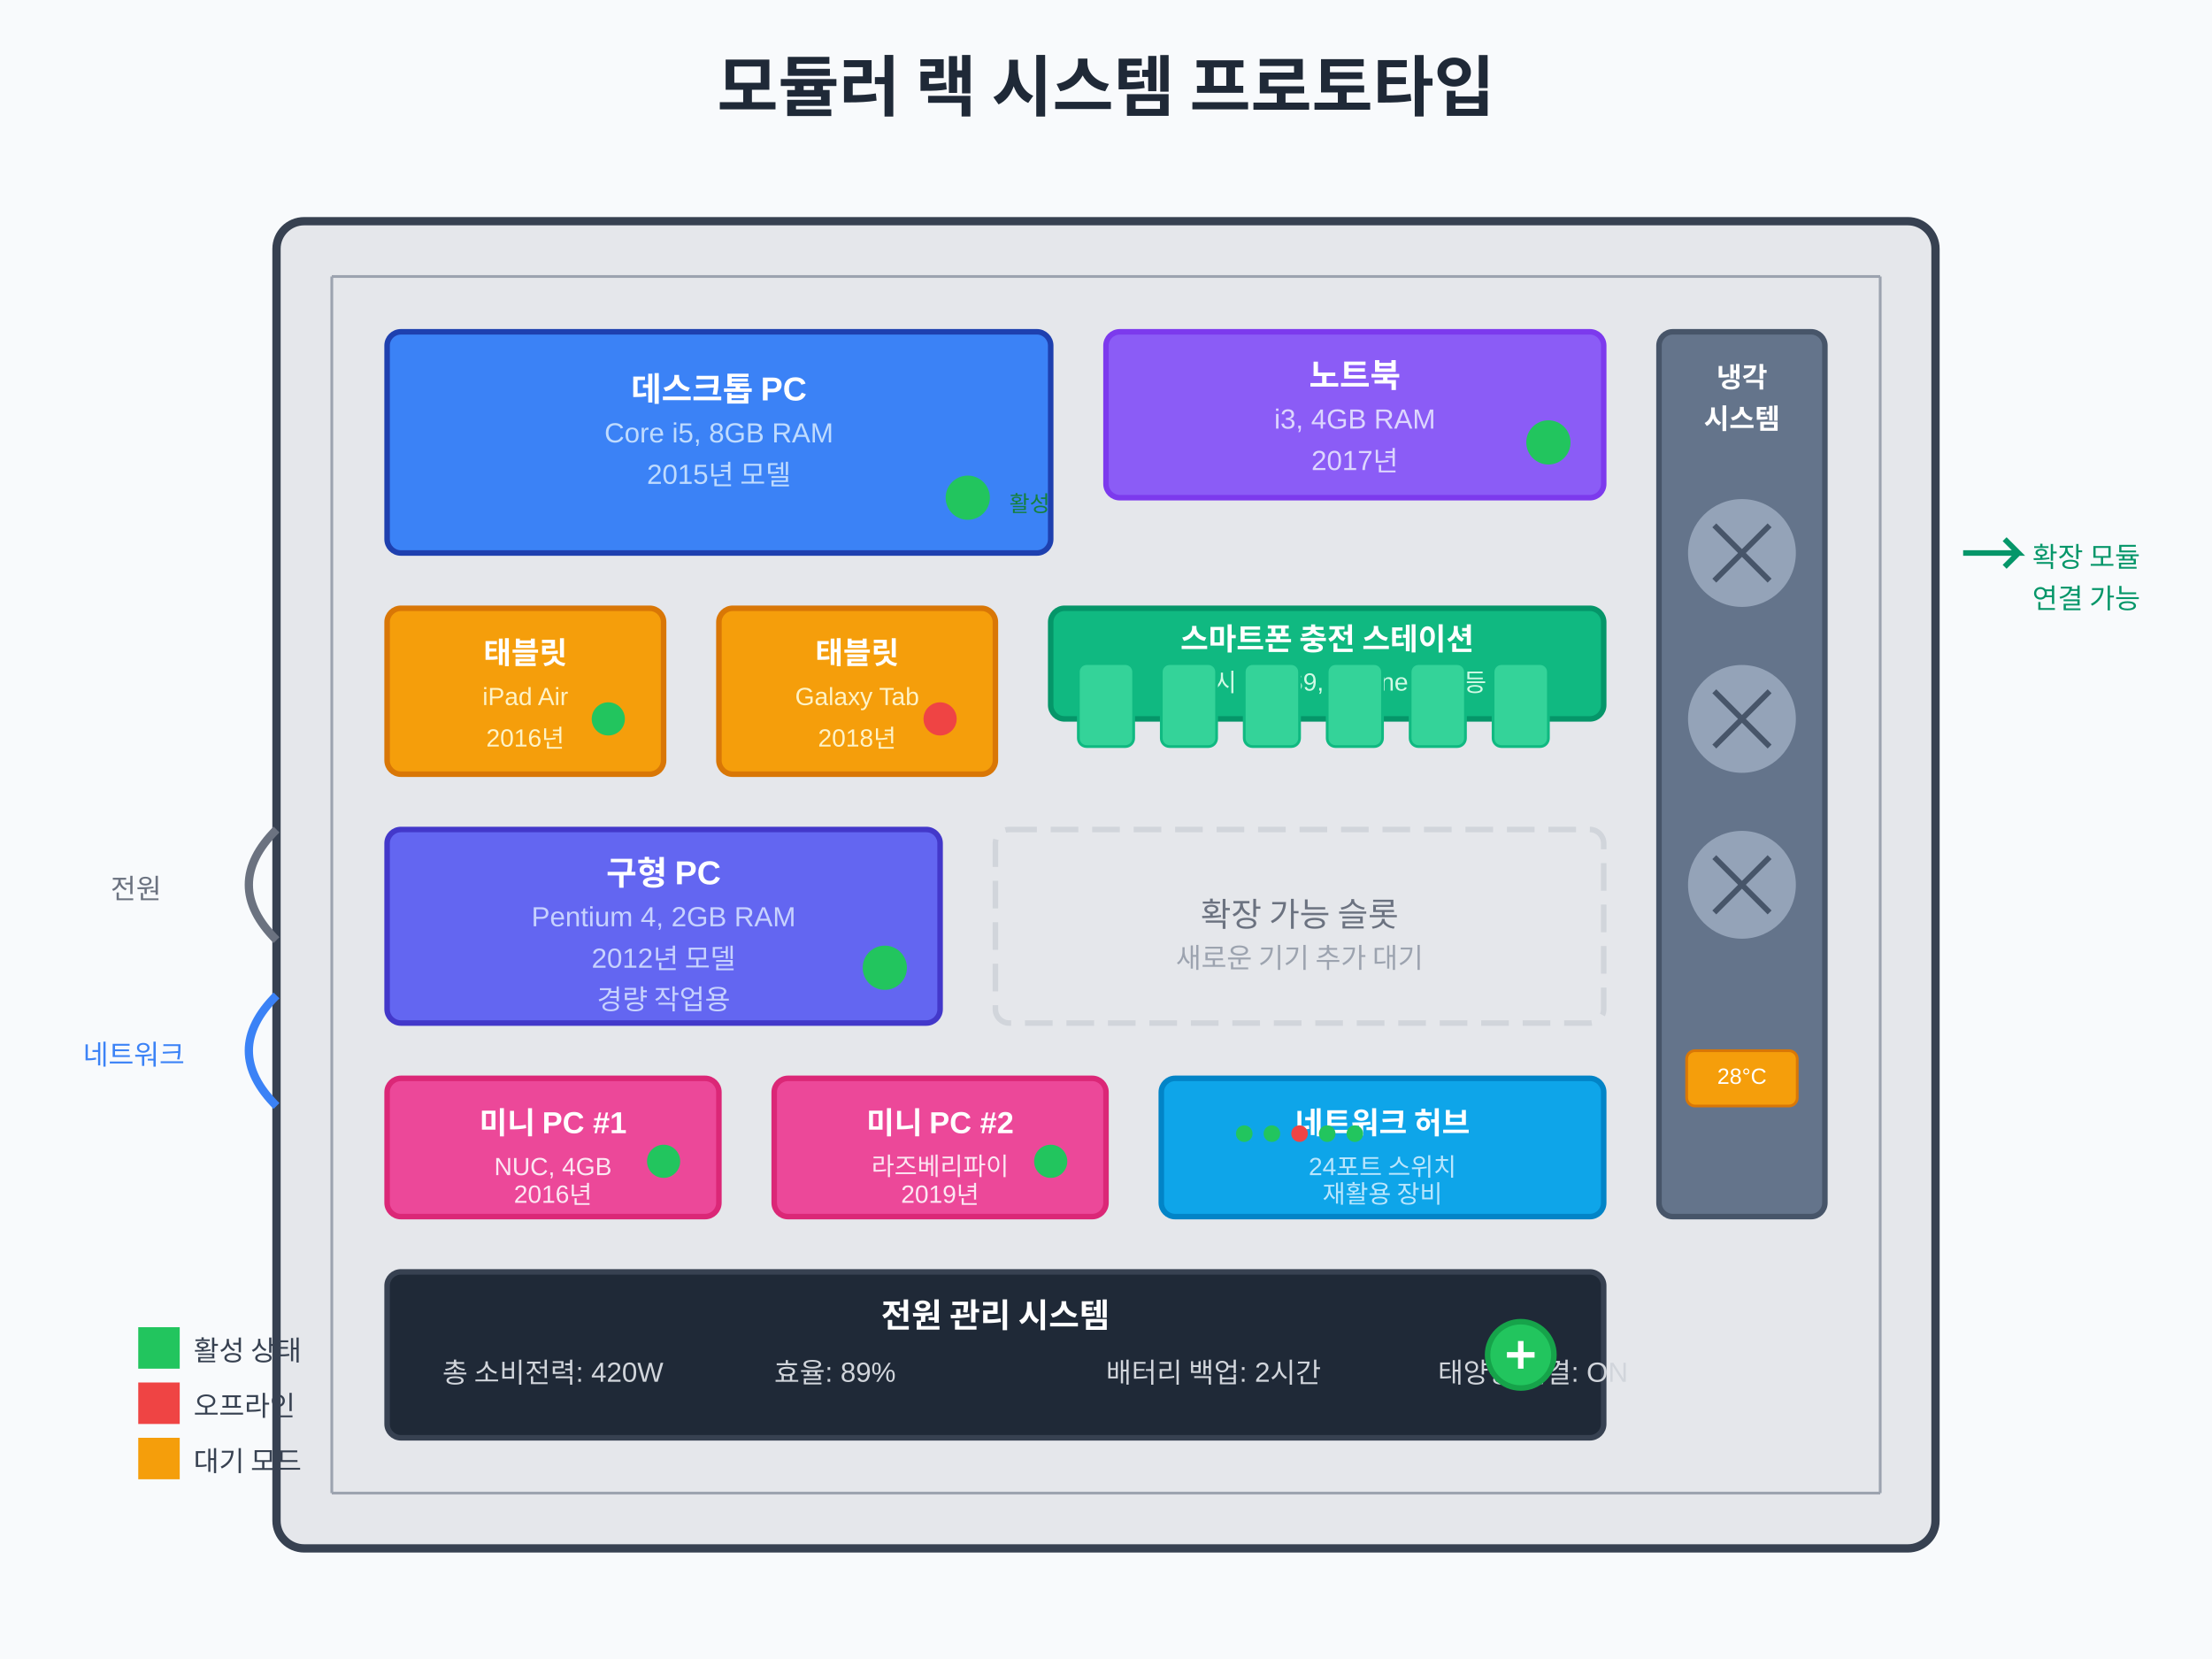
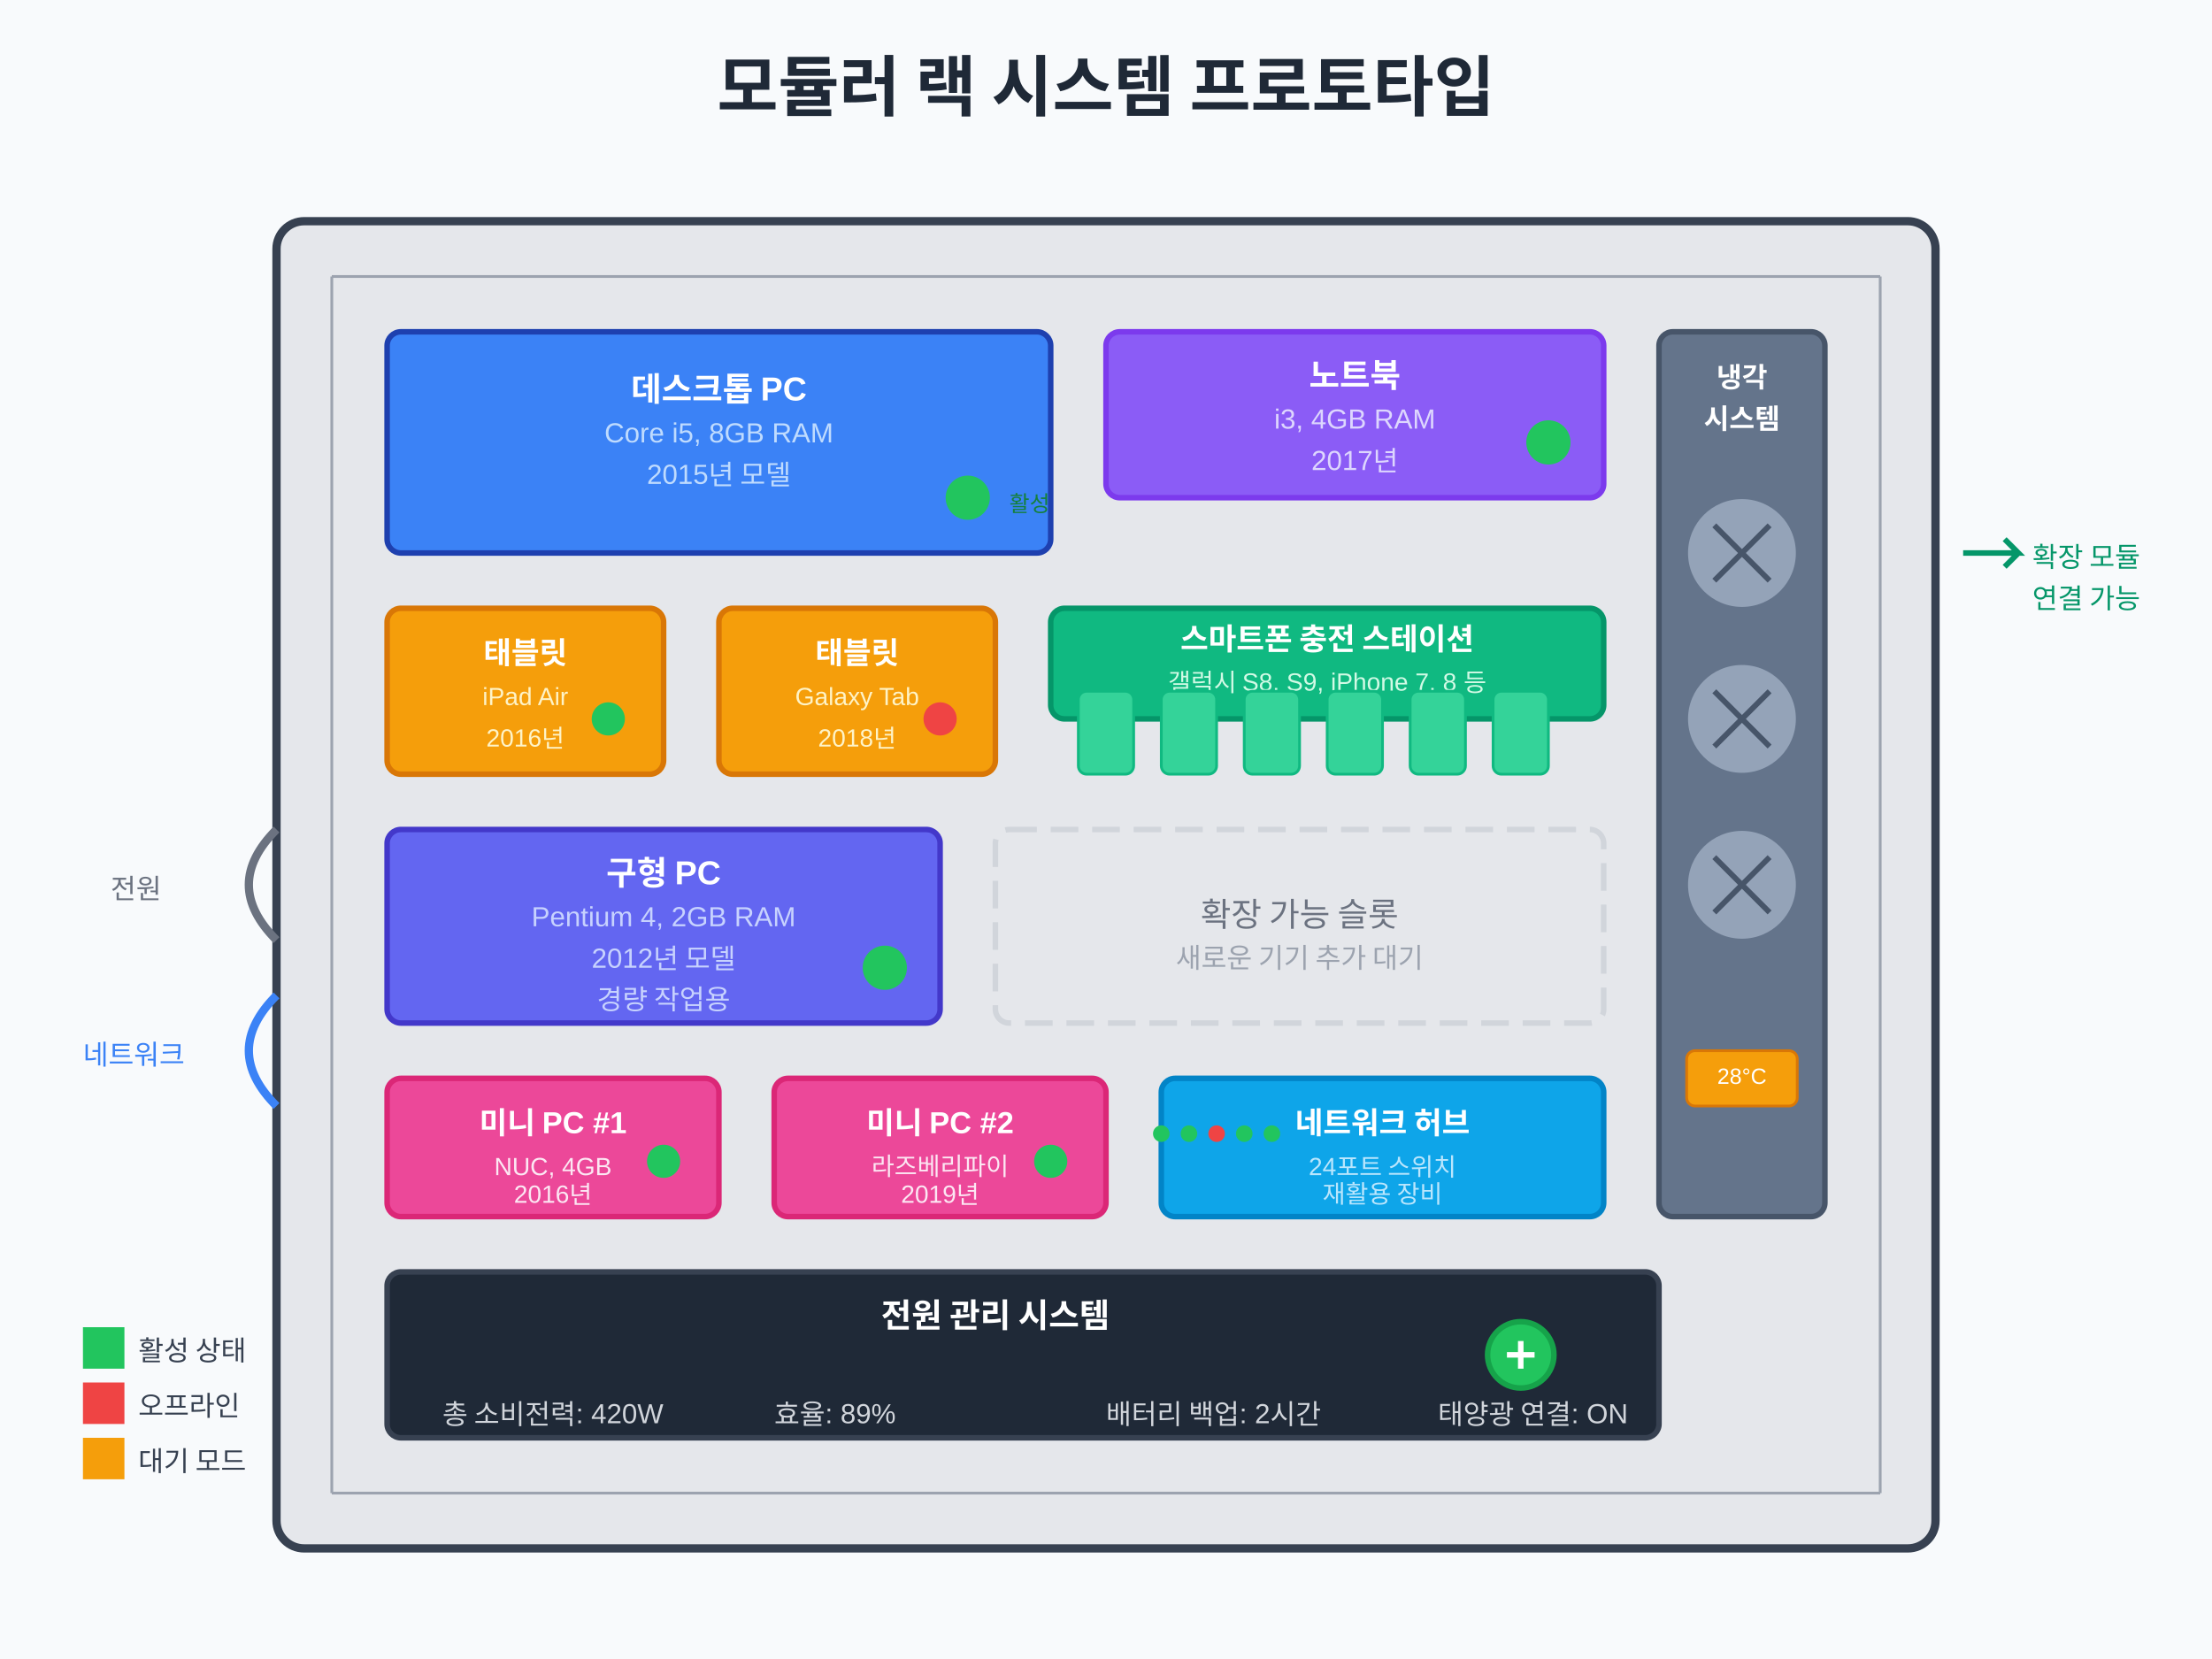
<svg xmlns="http://www.w3.org/2000/svg" viewBox="0 0 800 600">
  <rect x="0" y="0" width="800" height="600" fill="#f8fafc" />
  <text x="400" y="40" font-family="Arial, sans-serif" font-size="24" font-weight="bold" text-anchor="middle" fill="#1f2937">모듈러 랙 시스템 프로토타입</text>
  <rect x="100" y="80" width="600" height="480" rx="10" ry="10" fill="#e5e7eb" stroke="#374151" stroke-width="3" />
  <line x1="120" y1="100" x2="680" y2="100" stroke="#9ca3af" stroke-width="1" />
  <line x1="120" y1="540" x2="680" y2="540" stroke="#9ca3af" stroke-width="1" />
  <line x1="120" y1="100" x2="120" y2="540" stroke="#9ca3af" stroke-width="1" />
  <line x1="680" y1="100" x2="680" y2="540" stroke="#9ca3af" stroke-width="1" />
  <rect x="140" y="120" width="240" height="80" rx="5" ry="5" fill="#3b82f6" stroke="#1e40af" stroke-width="2" />
  <text x="260" y="145" font-family="Arial, sans-serif" font-size="12" font-weight="bold" text-anchor="middle" fill="white">데스크톱 PC</text>
  <text x="260" y="160" font-family="Arial, sans-serif" font-size="10" text-anchor="middle" fill="#bfdbfe">Core i5, 8GB RAM</text>
  <text x="260" y="175" font-family="Arial, sans-serif" font-size="10" text-anchor="middle" fill="#bfdbfe">2015년 모델</text>
  <circle cx="350" cy="180" r="8" fill="#22c55e" />
  <text x="365" y="185" font-family="Arial, sans-serif" font-size="8" fill="#15803d">활성</text>
  <rect x="400" y="120" width="180" height="60" rx="5" ry="5" fill="#8b5cf6" stroke="#7c3aed" stroke-width="2" />
  <text x="490" y="140" font-family="Arial, sans-serif" font-size="12" font-weight="bold" text-anchor="middle" fill="white">노트북</text>
  <text x="490" y="155" font-family="Arial, sans-serif" font-size="10" text-anchor="middle" fill="#ddd6fe">i3, 4GB RAM</text>
  <text x="490" y="170" font-family="Arial, sans-serif" font-size="10" text-anchor="middle" fill="#ddd6fe">2017년</text>
  <circle cx="560" cy="160" r="8" fill="#22c55e" />
  <rect x="140" y="220" width="100" height="60" rx="5" ry="5" fill="#f59e0b" stroke="#d97706" stroke-width="2" />
  <text x="190" y="240" font-family="Arial, sans-serif" font-size="11" font-weight="bold" text-anchor="middle" fill="white">태블릿</text>
  <text x="190" y="255" font-family="Arial, sans-serif" font-size="9" text-anchor="middle" fill="#fef3c7">iPad Air</text>
  <text x="190" y="270" font-family="Arial, sans-serif" font-size="9" text-anchor="middle" fill="#fef3c7">2016년</text>
  <circle cx="220" cy="260" r="6" fill="#22c55e" />
  <rect x="260" y="220" width="100" height="60" rx="5" ry="5" fill="#f59e0b" stroke="#d97706" stroke-width="2" />
  <text x="310" y="240" font-family="Arial, sans-serif" font-size="11" font-weight="bold" text-anchor="middle" fill="white">태블릿</text>
  <text x="310" y="255" font-family="Arial, sans-serif" font-size="9" text-anchor="middle" fill="#fef3c7">Galaxy Tab</text>
  <text x="310" y="270" font-family="Arial, sans-serif" font-size="9" text-anchor="middle" fill="#fef3c7">2018년</text>
  <circle cx="340" cy="260" r="6" fill="#ef4444" />
  <rect x="380" y="220" width="200" height="40" rx="5" ry="5" fill="#10b981" stroke="#059669" stroke-width="2" />
  <text x="480" y="235" font-family="Arial, sans-serif" font-size="11" font-weight="bold" text-anchor="middle" fill="white">스마트폰 충전 스테이션</text>
  <text x="480" y="250" font-family="Arial, sans-serif" font-size="9" text-anchor="middle" fill="#d1fae5">갤럭시 S8, S9, iPhone 7, 8 등</text>
-   <rect x="390" y="240" width="20" height="30" rx="3" ry="3" fill="#34d399" stroke="#10b981" stroke-width="1" />
-   <rect x="420" y="240" width="20" height="30" rx="3" ry="3" fill="#34d399" stroke="#10b981" stroke-width="1" />
-   <rect x="450" y="240" width="20" height="30" rx="3" ry="3" fill="#34d399" stroke="#10b981" stroke-width="1" />
-   <rect x="480" y="240" width="20" height="30" rx="3" ry="3" fill="#34d399" stroke="#10b981" stroke-width="1" />
-   <rect x="510" y="240" width="20" height="30" rx="3" ry="3" fill="#34d399" stroke="#10b981" stroke-width="1" />
-   <rect x="540" y="240" width="20" height="30" rx="3" ry="3" fill="#34d399" stroke="#10b981" stroke-width="1" />
+   <rect x="390" y="250" width="20" height="30" rx="3" ry="3" fill="#34d399" stroke="#10b981" stroke-width="1" />
+   <rect x="420" y="250" width="20" height="30" rx="3" ry="3" fill="#34d399" stroke="#10b981" stroke-width="1" />
+   <rect x="450" y="250" width="20" height="30" rx="3" ry="3" fill="#34d399" stroke="#10b981" stroke-width="1" />
+   <rect x="480" y="250" width="20" height="30" rx="3" ry="3" fill="#34d399" stroke="#10b981" stroke-width="1" />
+   <rect x="510" y="250" width="20" height="30" rx="3" ry="3" fill="#34d399" stroke="#10b981" stroke-width="1" />
+   <rect x="540" y="250" width="20" height="30" rx="3" ry="3" fill="#34d399" stroke="#10b981" stroke-width="1" />
  <rect x="140" y="300" width="200" height="70" rx="5" ry="5" fill="#6366f1" stroke="#4338ca" stroke-width="2" />
  <text x="240" y="320" font-family="Arial, sans-serif" font-size="12" font-weight="bold" text-anchor="middle" fill="white">구형 PC</text>
  <text x="240" y="335" font-family="Arial, sans-serif" font-size="10" text-anchor="middle" fill="#c7d2fe">Pentium 4, 2GB RAM</text>
  <text x="240" y="350" font-family="Arial, sans-serif" font-size="10" text-anchor="middle" fill="#c7d2fe">2012년 모델</text>
  <text x="240" y="365" font-family="Arial, sans-serif" font-size="10" text-anchor="middle" fill="#c7d2fe">경량 작업용</text>
  <circle cx="320" cy="350" r="8" fill="#22c55e" />
  <rect x="360" y="300" width="220" height="70" rx="5" ry="5" fill="none" stroke="#d1d5db" stroke-width="2" stroke-dasharray="10,5" />
  <text x="470" y="335" font-family="Arial, sans-serif" font-size="12" text-anchor="middle" fill="#6b7280">확장 가능 슬롯</text>
  <text x="470" y="350" font-family="Arial, sans-serif" font-size="10" text-anchor="middle" fill="#9ca3af">새로운 기기 추가 대기</text>
  <rect x="140" y="390" width="120" height="50" rx="5" ry="5" fill="#ec4899" stroke="#db2777" stroke-width="2" />
  <text x="200" y="410" font-family="Arial, sans-serif" font-size="11" font-weight="bold" text-anchor="middle" fill="white">미니 PC #1</text>
  <text x="200" y="425" font-family="Arial, sans-serif" font-size="9" text-anchor="middle" fill="#fce7f3">NUC, 4GB</text>
  <text x="200" y="435" font-family="Arial, sans-serif" font-size="9" text-anchor="middle" fill="#fce7f3">2016년</text>
  <circle cx="240" cy="420" r="6" fill="#22c55e" />
  <rect x="280" y="390" width="120" height="50" rx="5" ry="5" fill="#ec4899" stroke="#db2777" stroke-width="2" />
  <text x="340" y="410" font-family="Arial, sans-serif" font-size="11" font-weight="bold" text-anchor="middle" fill="white">미니 PC #2</text>
  <text x="340" y="425" font-family="Arial, sans-serif" font-size="9" text-anchor="middle" fill="#fce7f3">라즈베리파이</text>
  <text x="340" y="435" font-family="Arial, sans-serif" font-size="9" text-anchor="middle" fill="#fce7f3">2019년</text>
  <circle cx="380" cy="420" r="6" fill="#22c55e" />
  <rect x="420" y="390" width="160" height="50" rx="5" ry="5" fill="#0ea5e9" stroke="#0284c7" stroke-width="2" />
  <text x="500" y="410" font-family="Arial, sans-serif" font-size="11" font-weight="bold" text-anchor="middle" fill="white">네트워크 허브</text>
  <text x="500" y="425" font-family="Arial, sans-serif" font-size="9" text-anchor="middle" fill="#bae6fd">24포트 스위치</text>
  <text x="500" y="435" font-family="Arial, sans-serif" font-size="9" text-anchor="middle" fill="#bae6fd">재활용 장비</text>
+   <circle cx="420" cy="410" r="3" fill="#22c55e" />
+   <circle cx="430" cy="410" r="3" fill="#22c55e" />
+   <circle cx="440" cy="410" r="3" fill="#ef4444" />
  <circle cx="450" cy="410" r="3" fill="#22c55e" />
  <circle cx="460" cy="410" r="3" fill="#22c55e" />
-   <circle cx="470" cy="410" r="3" fill="#ef4444" />
-   <circle cx="480" cy="410" r="3" fill="#22c55e" />
-   <circle cx="490" cy="410" r="3" fill="#22c55e" />
  <rect x="600" y="120" width="60" height="320" rx="5" ry="5" fill="#64748b" stroke="#475569" stroke-width="2" />
  <text x="630" y="140" font-family="Arial, sans-serif" font-size="10" font-weight="bold" text-anchor="middle" fill="white">냉각</text>
  <text x="630" y="155" font-family="Arial, sans-serif" font-size="10" font-weight="bold" text-anchor="middle" fill="white">시스템</text>
  <circle cx="630" cy="200" r="20" fill="#94a3b8" stroke="#64748b" stroke-width="1" />
  <path d="M620 190 L630 200 L640 190 M620 210 L630 200 L640 210" stroke="#475569" stroke-width="2" fill="none" />
  <circle cx="630" cy="260" r="20" fill="#94a3b8" stroke="#64748b" stroke-width="1" />
  <path d="M620 250 L630 260 L640 250 M620 270 L630 260 L640 270" stroke="#475569" stroke-width="2" fill="none" />
  <circle cx="630" cy="320" r="20" fill="#94a3b8" stroke="#64748b" stroke-width="1" />
  <path d="M620 310 L630 320 L640 310 M620 330 L630 320 L640 330" stroke="#475569" stroke-width="2" fill="none" />
  <rect x="610" y="380" width="40" height="20" rx="3" ry="3" fill="#f59e0b" stroke="#d97706" stroke-width="1" />
  <text x="630" y="392" font-family="Arial, sans-serif" font-size="8" text-anchor="middle" fill="white">28°C</text>
-   <rect x="140" y="460" width="440" height="60" rx="5" ry="5" fill="#1f2937" stroke="#374151" stroke-width="2" />
+   <rect x="140" y="460" width="460" height="60" rx="5" ry="5" fill="#1f2937" stroke="#374151" stroke-width="2" />
  <text x="360" y="480" font-family="Arial, sans-serif" font-size="12" font-weight="bold" text-anchor="middle" fill="white">전원 관리 시스템</text>
-   <text x="160" y="500" font-family="Arial, sans-serif" font-size="10" fill="#d1d5db">총 소비전력: 420W</text>
-   <text x="280" y="500" font-family="Arial, sans-serif" font-size="10" fill="#d1d5db">효율: 89%</text>
-   <text x="400" y="500" font-family="Arial, sans-serif" font-size="10" fill="#d1d5db">배터리 백업: 2시간</text>
-   <text x="520" y="500" font-family="Arial, sans-serif" font-size="10" fill="#d1d5db">태양광 연결: ON</text>
+   <text x="160" y="515" font-family="Arial, sans-serif" font-size="10" fill="#d1d5db">총 소비전력: 420W</text>
+   <text x="280" y="515" font-family="Arial, sans-serif" font-size="10" fill="#d1d5db">효율: 89%</text>
+   <text x="400" y="515" font-family="Arial, sans-serif" font-size="10" fill="#d1d5db">배터리 백업: 2시간</text>
+   <text x="520" y="515" font-family="Arial, sans-serif" font-size="10" fill="#d1d5db">태양광 연결: ON</text>
  <circle cx="550" cy="490" r="12" fill="#22c55e" stroke="#16a34a" stroke-width="2" />
  <path d="M545 490 L555 490 M550 485 L550 495" stroke="white" stroke-width="2" />
  <path d="M100 300 Q80 320 100 340" stroke="#6b7280" stroke-width="3" fill="none" />
  <text x="40" y="325" font-family="Arial, sans-serif" font-size="10" fill="#6b7280">전원</text>
  <path d="M100 360 Q80 380 100 400" stroke="#3b82f6" stroke-width="3" fill="none" />
  <text x="30" y="385" font-family="Arial, sans-serif" font-size="10" fill="#3b82f6">네트워크</text>
  <path d="M710 200 L730 200 L725 195 M730 200 L725 205" stroke="#059669" stroke-width="2" fill="none" />
  <text x="735" y="205" font-family="Arial, sans-serif" font-size="10" fill="#059669">확장 모듈</text>
  <text x="735" y="220" font-family="Arial, sans-serif" font-size="10" fill="#059669">연결 가능</text>
-   <rect x="50" y="480" width="15" height="15" fill="#22c55e" />
-   <text x="70" y="492" font-family="Arial, sans-serif" font-size="10" fill="#374151">활성 상태</text>
-   <rect x="50" y="500" width="15" height="15" fill="#ef4444" />
-   <text x="70" y="512" font-family="Arial, sans-serif" font-size="10" fill="#374151">오프라인</text>
-   <rect x="50" y="520" width="15" height="15" fill="#f59e0b" />
-   <text x="70" y="532" font-family="Arial, sans-serif" font-size="10" fill="#374151">대기 모드</text>
+   <rect x="30" y="480" width="15" height="15" fill="#22c55e" />
+   <text x="50" y="492" font-family="Arial, sans-serif" font-size="10" fill="#374151">활성 상태</text>
+   <rect x="30" y="500" width="15" height="15" fill="#ef4444" />
+   <text x="50" y="512" font-family="Arial, sans-serif" font-size="10" fill="#374151">오프라인</text>
+   <rect x="30" y="520" width="15" height="15" fill="#f59e0b" />
+   <text x="50" y="532" font-family="Arial, sans-serif" font-size="10" fill="#374151">대기 모드</text>
</svg>
